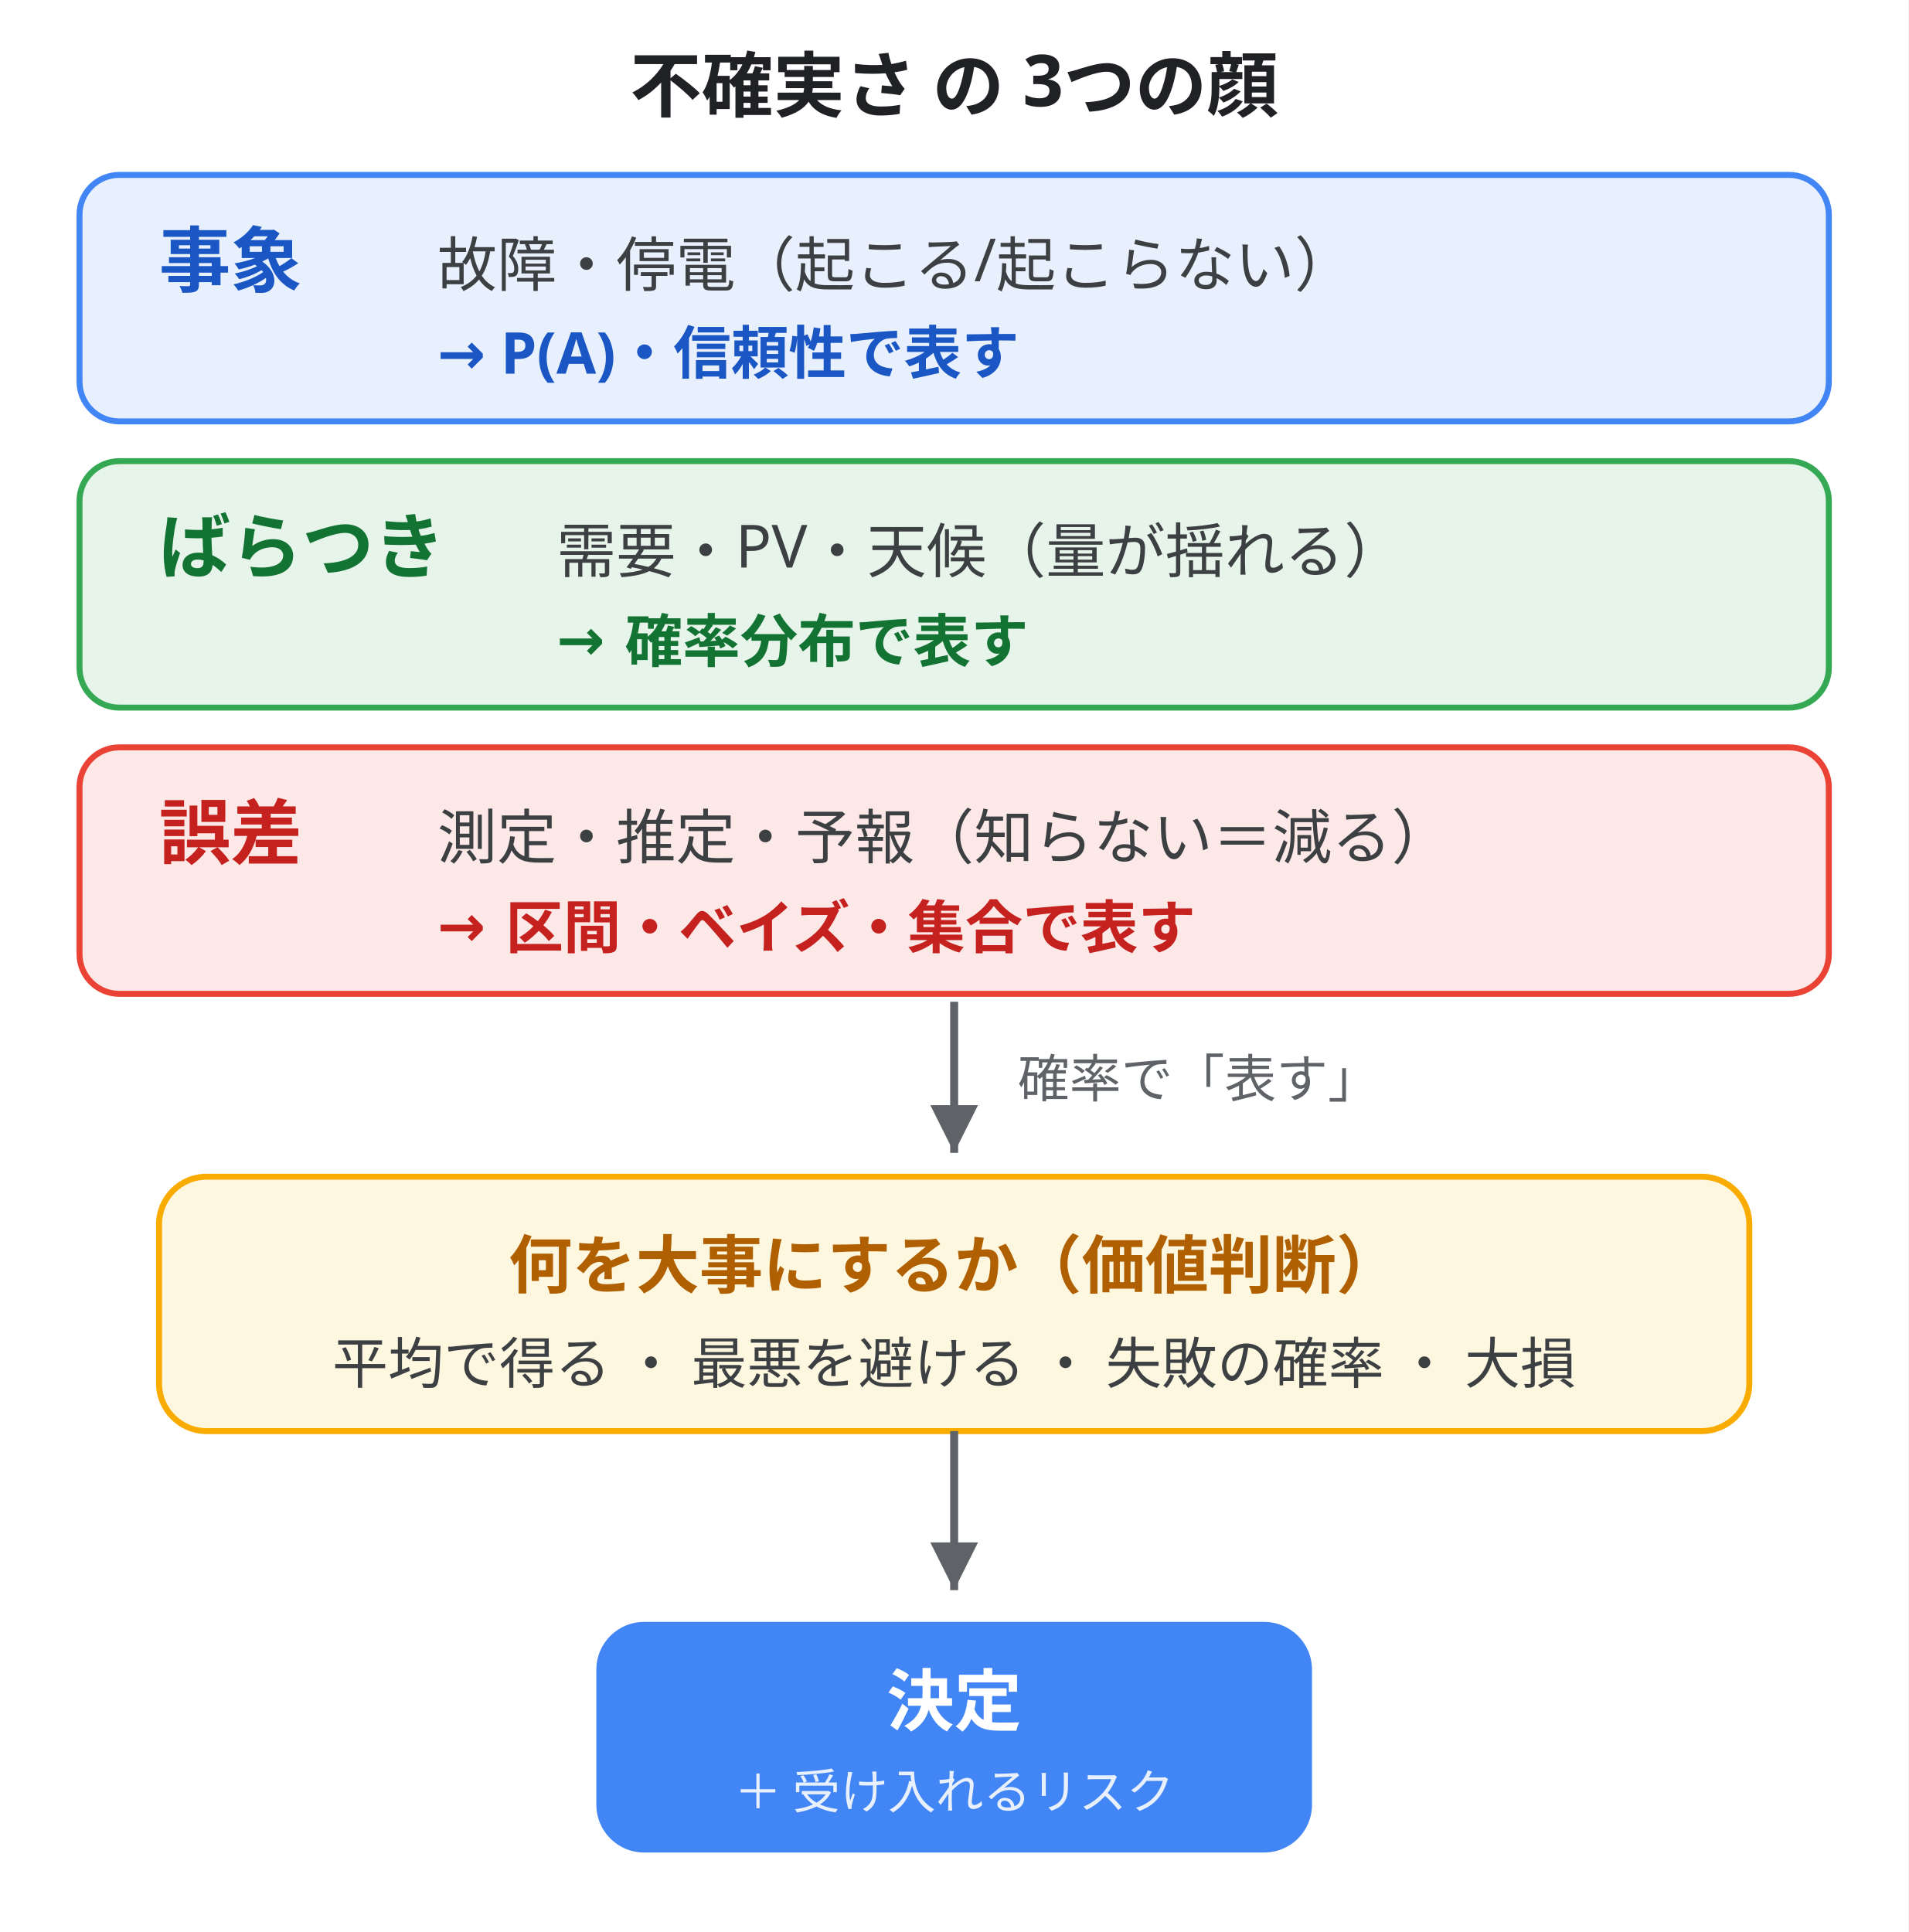
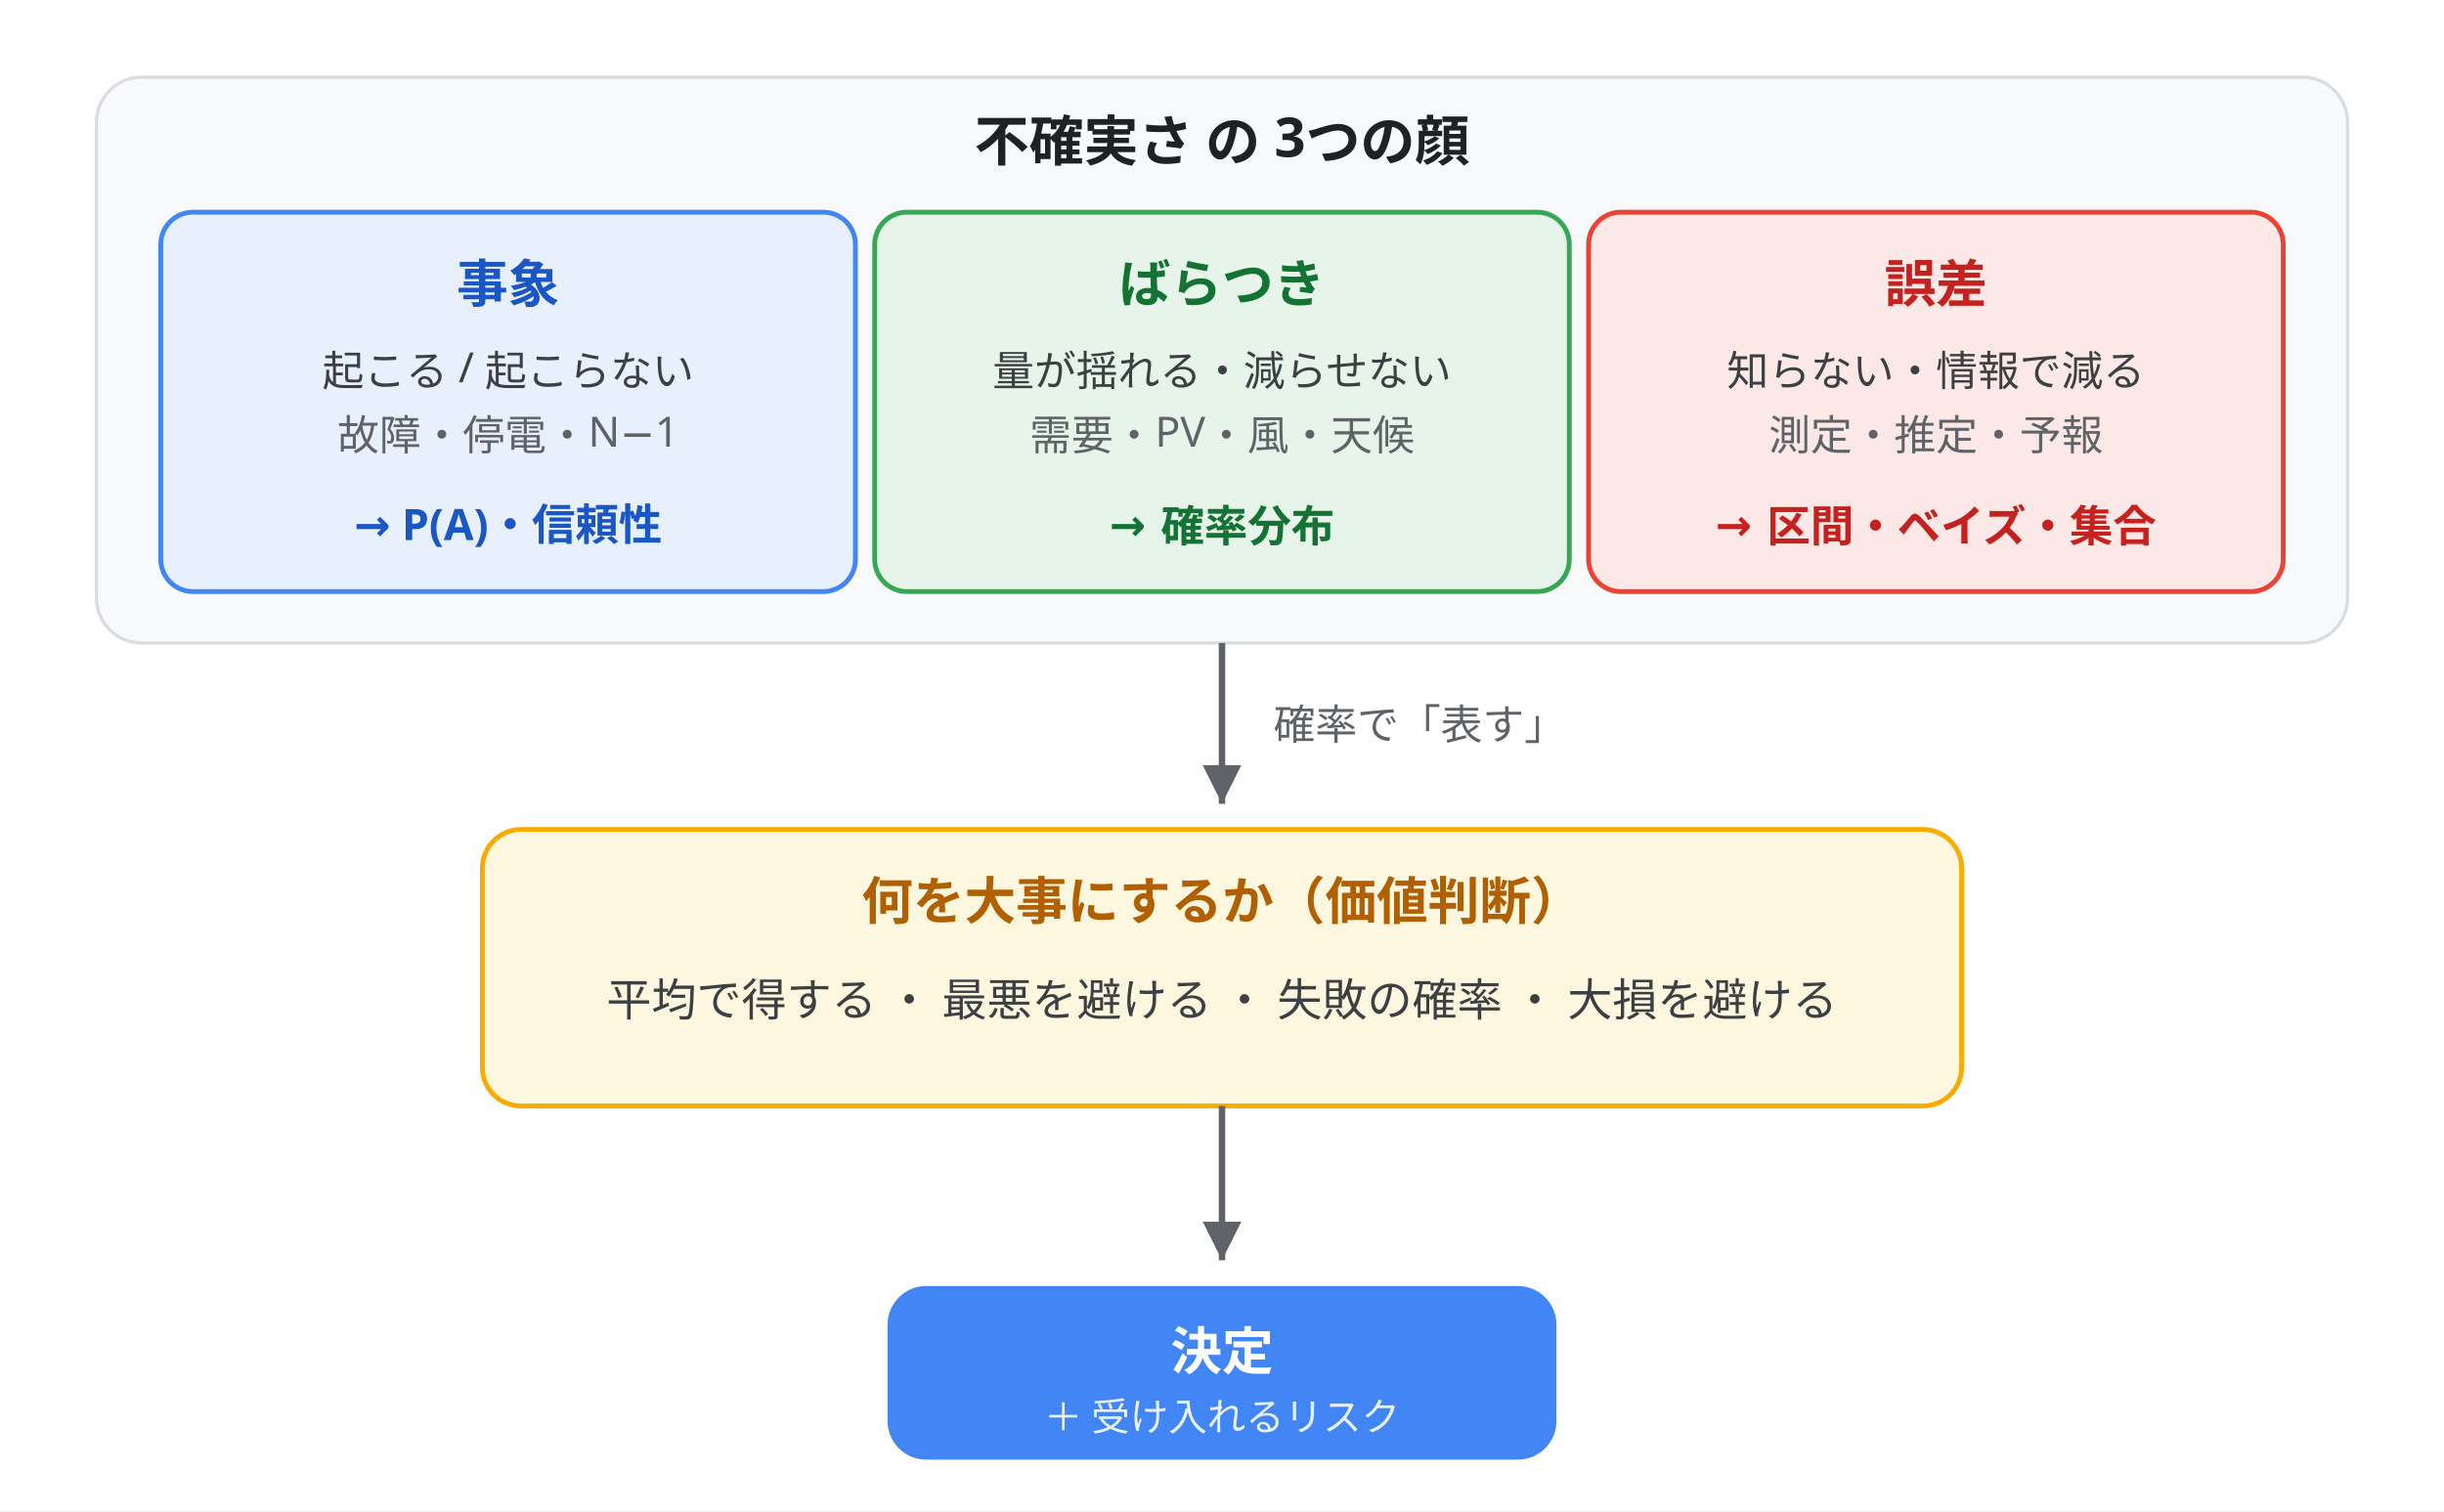
- <svg xmlns="http://www.w3.org/2000/svg" viewBox="0 0 480 486" font-family="'Hiragino Sans','Noto Sans JP','Yu Gothic',sans-serif">
+ <svg xmlns="http://www.w3.org/2000/svg" viewBox="0 0 760 470" font-family="'Hiragino Sans','Noto Sans JP','Yu Gothic',sans-serif">
  <defs>
    <marker id="arr" markerWidth="10" markerHeight="10" refX="6" refY="3" orient="auto">
      <path d="M0,0 L6,3 L0,6 Z" fill="#5f6368" />
    </marker>
  </defs>
-   <rect width="480" height="486" fill="#ffffff" />
-   <text x="240" y="28" text-anchor="middle" font-size="18" font-weight="700" fill="#202124">不確実さ の 3つの顔</text>
-   <rect x="20" y="44" width="440" height="62" rx="10" fill="#e8f0fe" stroke="#4285f4" stroke-width="1.5" />
-   <text x="40" y="72" font-size="18" font-weight="700" fill="#1a56c4">事象</text>
-   <text x="110" y="72" font-size="15" fill="#3c4043">故障・停電（起こる/起こらない）</text>
-   <text x="110" y="94" font-size="14.5" font-weight="600" fill="#1a56c4">→ P(A)・信頼性で表す</text>
-   <rect x="20" y="116" width="440" height="62" rx="10" fill="#e6f4ea" stroke="#34a853" stroke-width="1.5" />
-   <text x="40" y="144" font-size="18" font-weight="700" fill="#137333">ばらつき</text>
-   <text x="140" y="144" font-size="15" fill="#3c4043">需要・PV・天候（量が揺れる）</text>
-   <text x="140" y="166" font-size="14.5" font-weight="600" fill="#137333">→ 確率分布で表す</text>
-   <rect x="20" y="188" width="440" height="62" rx="10" fill="#fce8e6" stroke="#ea4335" stroke-width="1.5" />
-   <text x="40" y="216" font-size="18" font-weight="700" fill="#c5221f">誤差</text>
-   <text x="110" y="216" font-size="15" fill="#3c4043">測定・推定・予報（知らない＝減る）</text>
-   <text x="110" y="238" font-size="14.5" font-weight="600" fill="#c5221f">→ 区間・ベイズ・集合で表す</text>
-   <line x1="240" y1="252" x2="240" y2="290" stroke="#5f6368" stroke-width="2" marker-end="url(#arr)" />
-   <text x="256" y="276" font-size="13" fill="#5f6368">確率で「表す」</text>
-   <rect x="40" y="296" width="400" height="64" rx="12" fill="#fef7e0" stroke="#f9ab00" stroke-width="1.5" />
-   <text x="240" y="324" text-anchor="middle" font-size="16" font-weight="700" fill="#b06000">何を大事にするか（価値判断）</text>
-   <text x="240" y="348" text-anchor="middle" font-size="14" fill="#3c4043">平均で得る ・ 最悪を避ける ・ 失敗の確率 ・ 大損</text>
-   <line x1="240" y1="360" x2="240" y2="400" stroke="#5f6368" stroke-width="2" marker-end="url(#arr)" />
-   <rect x="150" y="408" width="180" height="58" rx="12" fill="#4285f4" />
-   <text x="240" y="434" text-anchor="middle" font-size="17" font-weight="700" fill="#ffffff">決定</text>
-   <text x="240" y="455" text-anchor="middle" font-size="12" fill="#e8f0fe">＋ 受け入れるリスク</text>
+   <rect width="760" height="470" fill="#ffffff" />
+   <rect x="30" y="24" width="700" height="176" rx="14" fill="#f8f9fa" stroke="#dadce0" />
+   <text x="380" y="50" text-anchor="middle" font-size="17" font-weight="700" fill="#202124">不確実さ の 3つの顔</text>
+   <rect x="50" y="66" width="216" height="118" rx="10" fill="#e8f0fe" stroke="#4285f4" stroke-width="1.5" />
+   <text x="158" y="94" text-anchor="middle" font-size="16" font-weight="700" fill="#1a56c4">事象</text>
+   <text x="158" y="120" text-anchor="middle" font-size="13" fill="#3c4043">起こる / 起こらない</text>
+   <text x="158" y="140" text-anchor="middle" font-size="13" fill="#5f6368">故障・停電・N−1</text>
+   <text x="158" y="168" text-anchor="middle" font-size="13.5" font-weight="600" fill="#1a56c4">→ P(A)・信頼性</text>
+   <rect x="272" y="66" width="216" height="118" rx="10" fill="#e6f4ea" stroke="#34a853" stroke-width="1.5" />
+   <text x="380" y="94" text-anchor="middle" font-size="16" font-weight="700" fill="#137333">ばらつき</text>
+   <text x="380" y="120" text-anchor="middle" font-size="13" fill="#3c4043">量が揺れる・減らせない</text>
+   <text x="380" y="140" text-anchor="middle" font-size="13" fill="#5f6368">需要・PV・風・天候</text>
+   <text x="380" y="168" text-anchor="middle" font-size="13.5" font-weight="600" fill="#137333">→ 確率分布</text>
+   <rect x="494" y="66" width="216" height="118" rx="10" fill="#fce8e6" stroke="#ea4335" stroke-width="1.5" />
+   <text x="602" y="94" text-anchor="middle" font-size="16" font-weight="700" fill="#c5221f">誤差</text>
+   <text x="602" y="120" text-anchor="middle" font-size="13" fill="#3c4043">知らない・情報で減る</text>
+   <text x="602" y="140" text-anchor="middle" font-size="13" fill="#5f6368">測定・推定・予報</text>
+   <text x="602" y="168" text-anchor="middle" font-size="13.5" font-weight="600" fill="#c5221f">→ 区間・ベイズ・集合</text>
+   <line x1="380" y1="200" x2="380" y2="250" stroke="#5f6368" stroke-width="2" marker-end="url(#arr)" />
+   <text x="396" y="230" font-size="13" fill="#5f6368">確率で「表す」</text>
+   <rect x="150" y="258" width="460" height="86" rx="12" fill="#fef7e0" stroke="#f9ab00" stroke-width="1.5" />
+   <text x="380" y="286" text-anchor="middle" font-size="16" font-weight="700" fill="#b06000">何を大事にするか（価値判断）</text>
+   <text x="380" y="316" text-anchor="middle" font-size="14" fill="#3c4043">平均で得する ・ 最悪を避ける ・ 失敗の確率 ・ 大損を避ける</text>
+   <line x1="380" y1="344" x2="380" y2="392" stroke="#5f6368" stroke-width="2" marker-end="url(#arr)" />
+   <rect x="276" y="400" width="208" height="54" rx="12" fill="#4285f4" />
+   <text x="380" y="426" text-anchor="middle" font-size="16" font-weight="700" fill="#ffffff">決定</text>
+   <text x="380" y="445" text-anchor="middle" font-size="12" fill="#e8f0fe">＋ 受け入れるリスク</text>
</svg>
